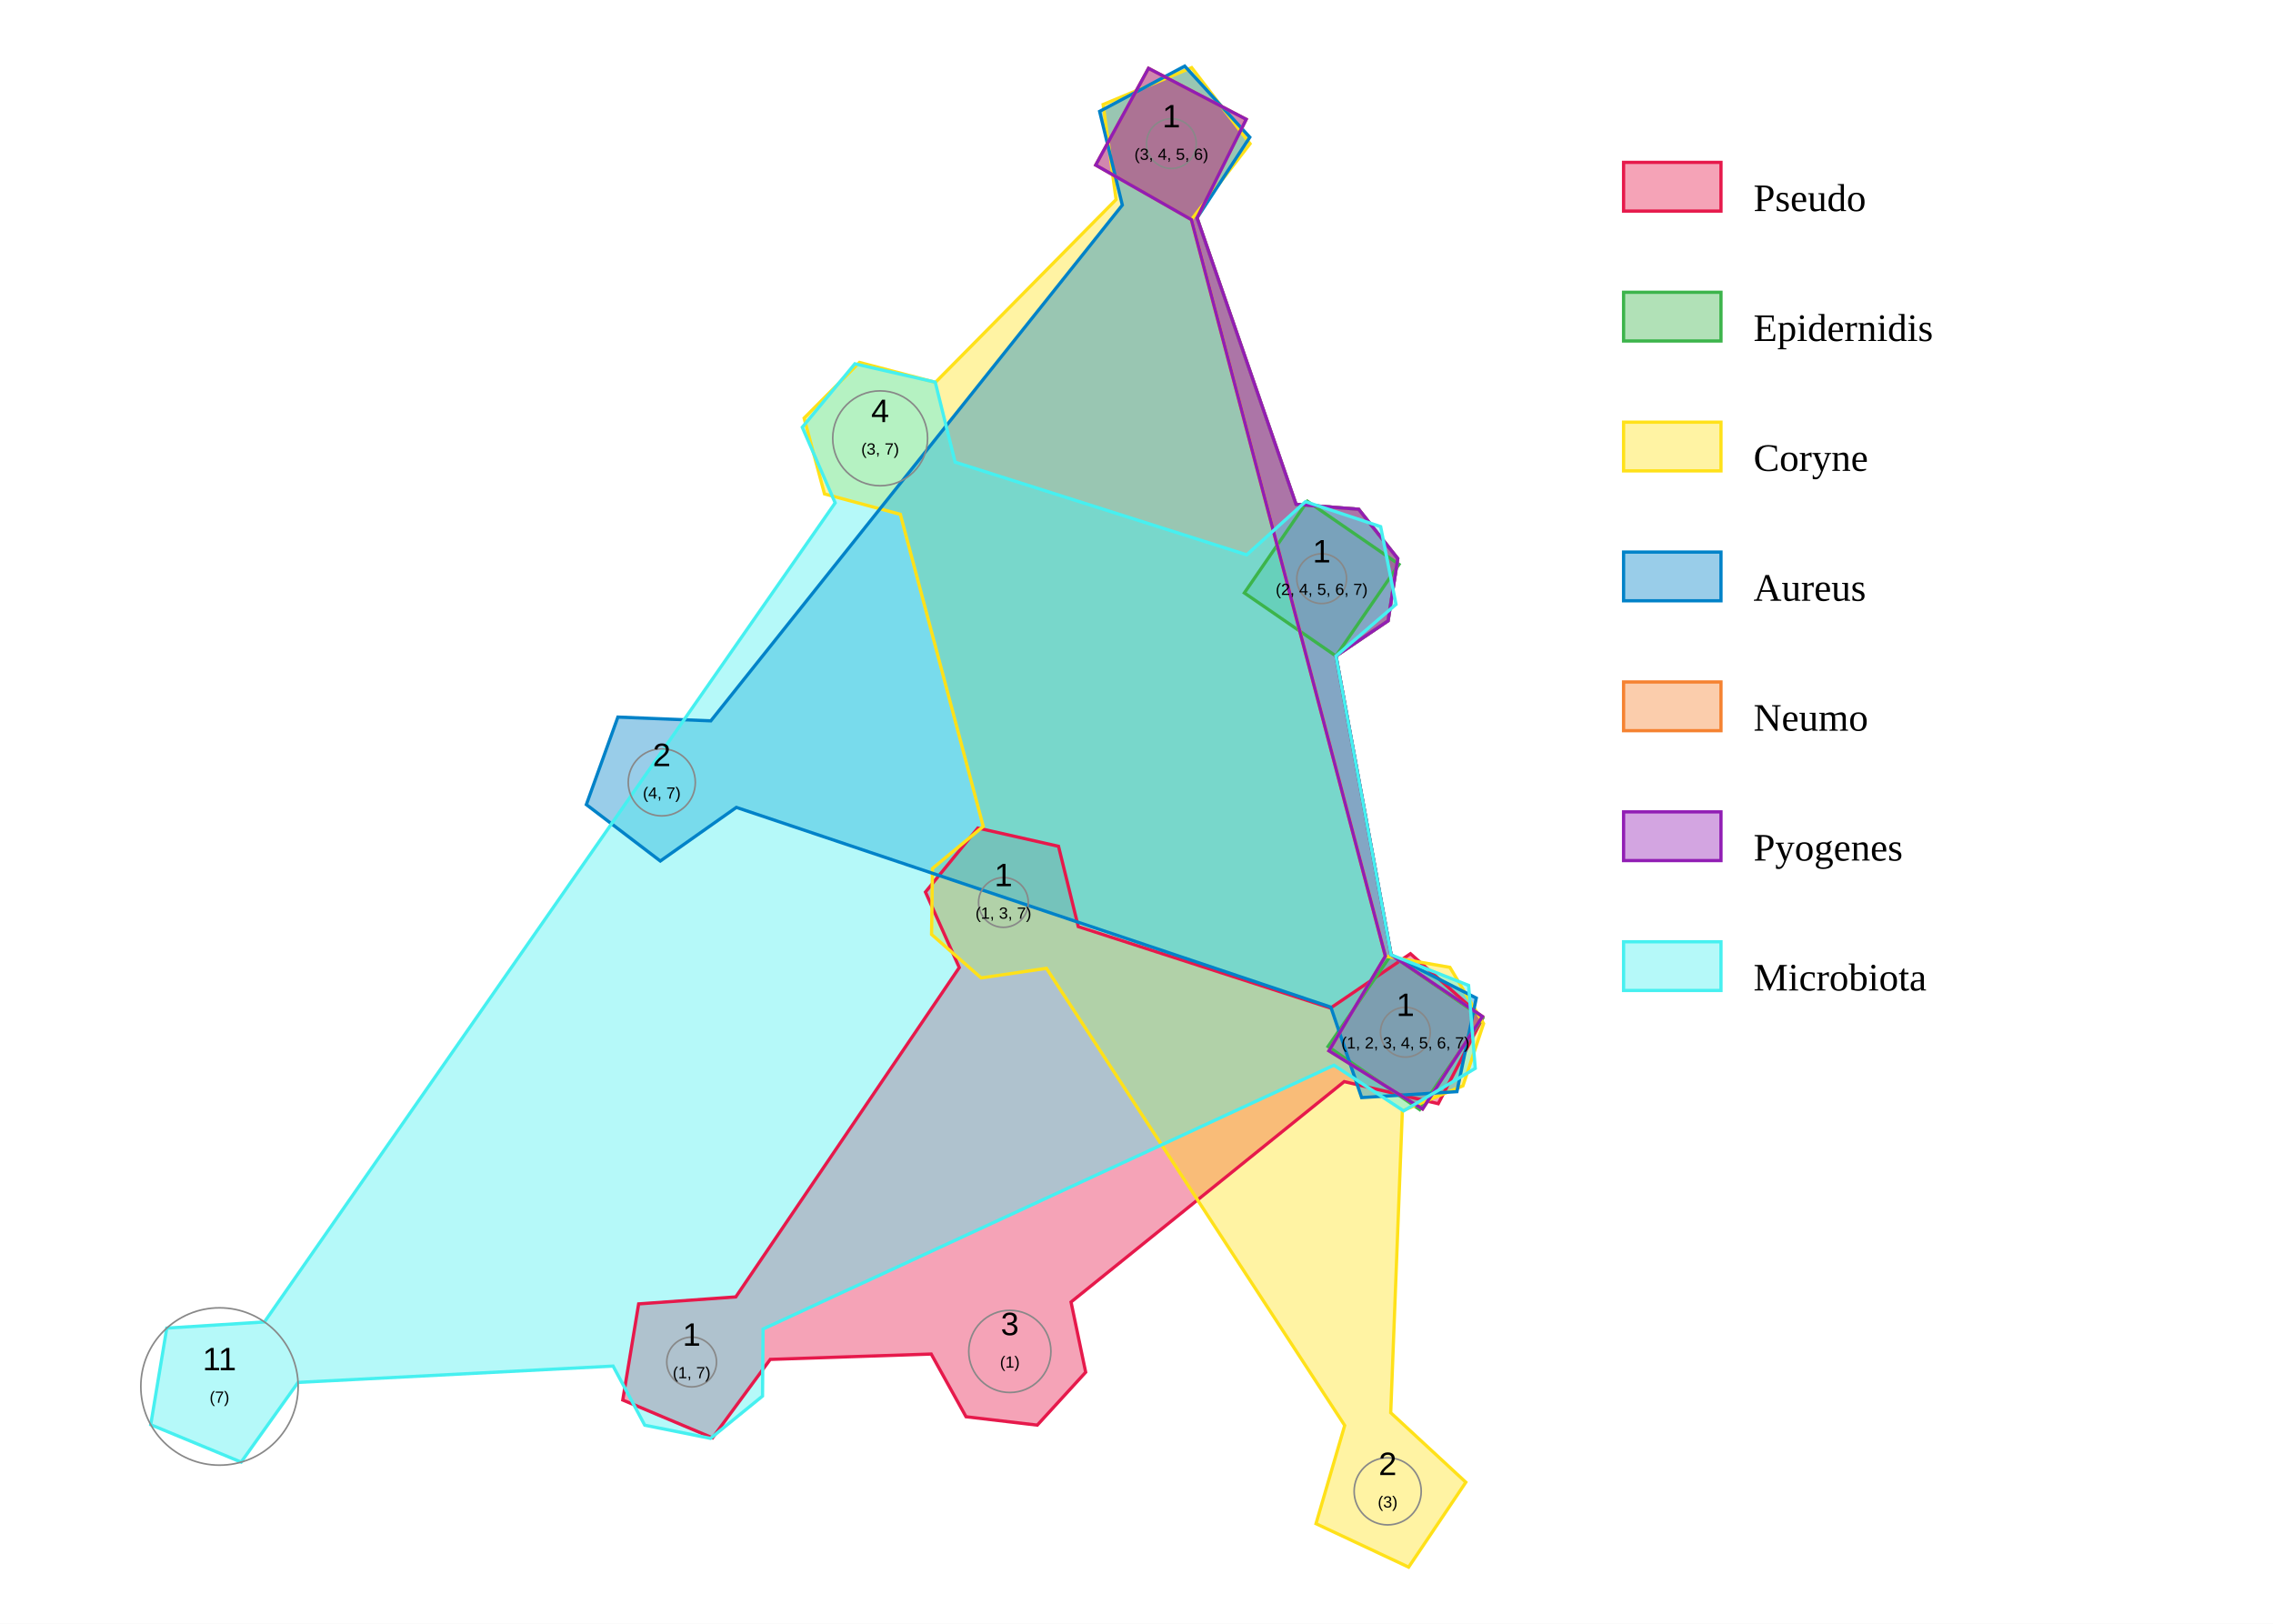
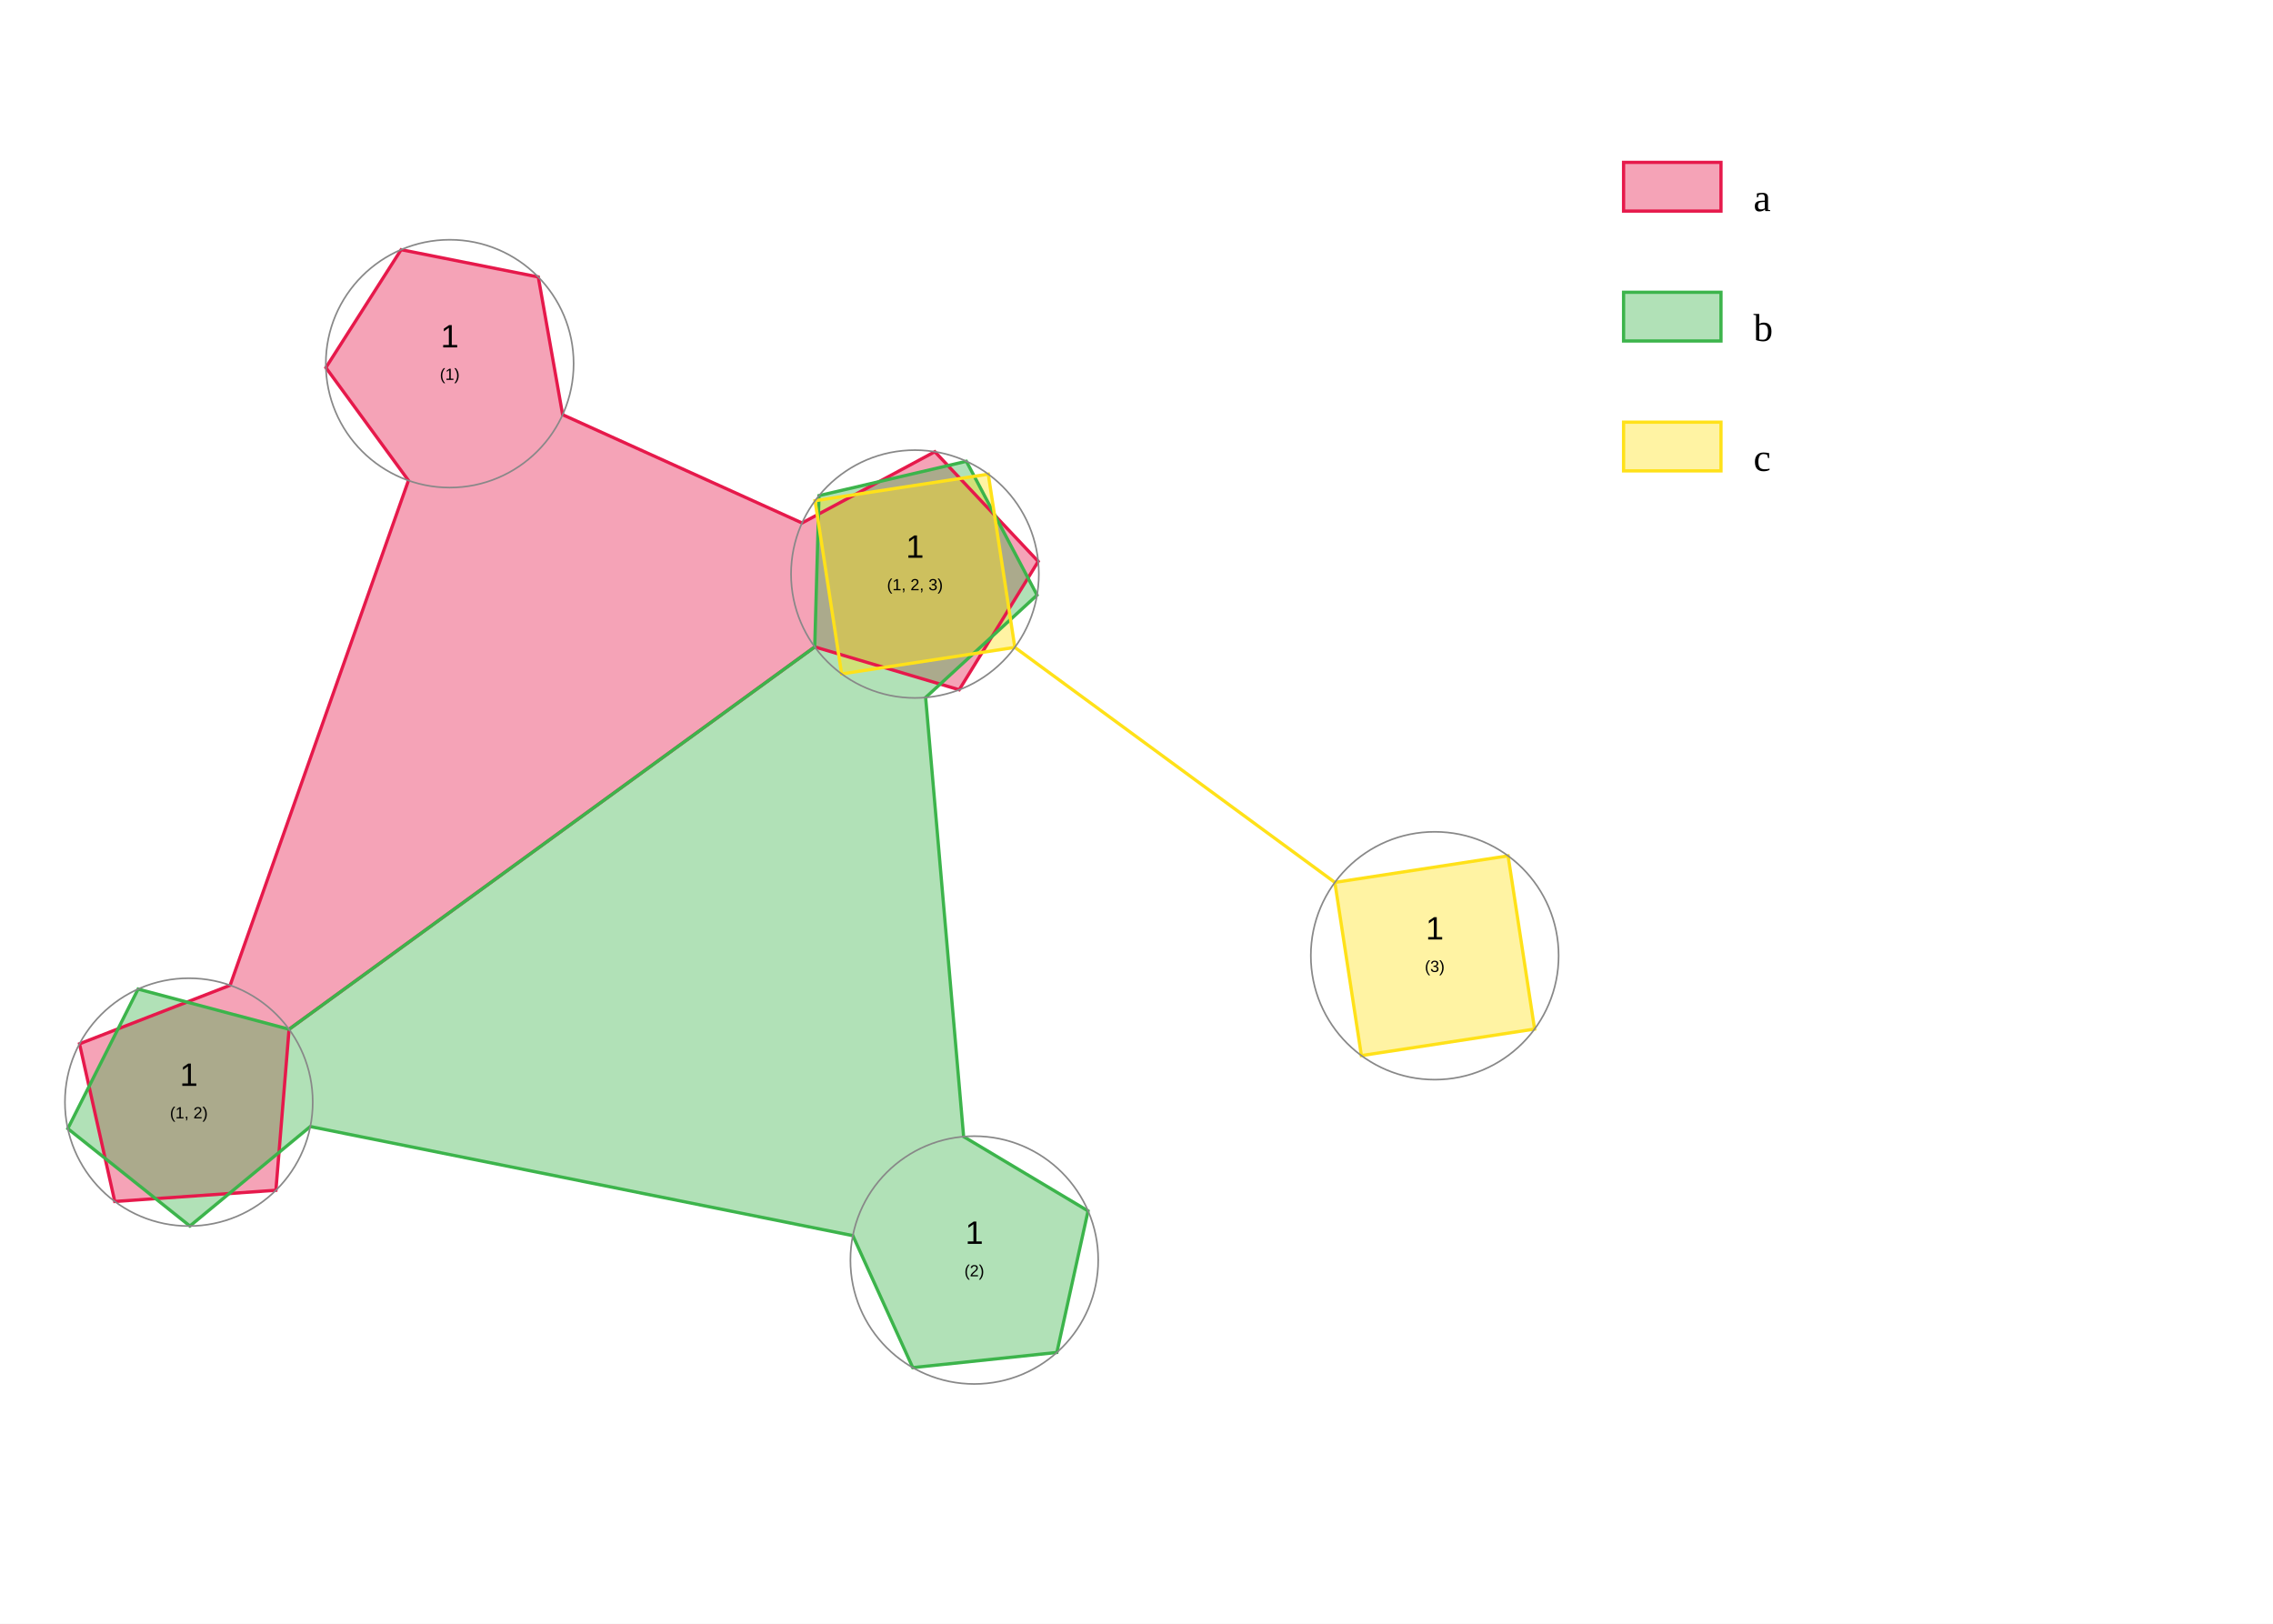
- <svg xmlns="http://www.w3.org/2000/svg" xmlns:xlink="http://www.w3.org/1999/xlink" width="700" height="500">
+ <svg xmlns="http://www.w3.org/2000/svg" xmlns:xlink="http://www.w3.org/1999/xlink" viewBox="0 0 700 500">
  <defs>
    <style type="text/css">
  .borderLine {
	   stroke: none;
	   fill-opacity: 0.4;
  }
  .outLine {
	   stroke-width: 1;
	   fill: none;
  }
  .circle {
	   stroke: #888888;
	   stroke-width: 0.5;
	   fill: none;
    pointer-events: all;
  }
  .spcircle {
	   stroke: #FF2222;
	   stroke-width: 1;
	   fill: none;
    pointer-events: all;
  }
  .tLabel {
	   font-family: Arial;
    pointer-events: none;
	   font-size: 14px;
	   text-anchor: middle;
	   alignment-baseline: central;
  }
  .nLabel {
	   font-family: Arial;
    pointer-events: none;
	   font-size: 10px;
	   text-anchor: middle;
	   alignment-baseline: central;
  }
  .belong {
	   font-family: Arial;
    pointer-events: none;
	   font-size: 5px;
	   text-anchor: middle;
	   alignment-baseline: central;
  }
  .p0{
    stroke: none;
    fill: #e6194b;
  }
  .q0{
    fill: none;
    stroke: #e6194b;
  }
  .p1{
    stroke: none;
    fill: #3cb44b;
  }
  .q1{
    fill: none;
    stroke: #3cb44b;
  }
  .p2{
    stroke: none;
    fill: #ffe119;
  }
  .q2{
    fill: none;
    stroke: #ffe119;
  }
-   .p3{
-     stroke: none;
-     fill: #0082c8;
-   }
-   .q3{
-     fill: none;
-     stroke: #0082c8;
-   }
-   .p4{
-     stroke: none;
-     fill: #f58231;
-   }
-   .q4{
-     fill: none;
-     stroke: #f58231;
-   }
-   .p5{
-     stroke: none;
-     fill: #911eb4;
-   }
-   .q5{
-     fill: none;
-     stroke: #911eb4;
-   }
-   .p6{
-     stroke: none;
-     fill: #46f0f0;
-   }
-   .q6{
-     fill: none;
-     stroke: #46f0f0;
-   }

</style>
    <symbol id="bl0">
-       <path d="M 226.60 399.36 L 196.68 401.51 L 191.79 431.11 L 219.43 442.76 L 237.21 418.60 L 286.78 416.95 L 297.50 436.26 L 319.44 438.84 L 334.35 422.55 L 329.84 400.93 L 413.96 333.06 L 442.93 339.86 L 456.63 313.43 L 434.37 293.68 L 409.76 310.41 L 332.07 285.33 L 325.98 260.60 L 301.14 254.98 L 285.01 274.69 L 295.42 297.94 Z" />
+       <path d="M 70.87 303.40 L 24.49 321.42 L 35.34 369.97 L 84.97 366.52 L 89.02 316.94 L 250.91 199.20 L 295.40 212.40 L 319.73 172.88 L 287.90 139.10 L 247.00 161.04 L 173.27 127.70 L 165.77 85.29 L 123.53 76.89 L 100.36 113.20 L 125.79 147.96 Z" />
    </symbol>
    <symbol id="bl1">
-       <path d="M 411.42 202.01 L 430.85 173.79 L 402.63 154.36 L 383.21 182.58 L 411.42 202.01 L 428.41 294.03 L 408.99 322.25 L 437.21 341.67 L 456.63 313.45 L 428.41 294.03 Z" />
+       <path d="M 89.02 316.94 L 42.53 304.57 L 20.88 347.53 L 58.48 377.53 L 95.56 346.90 L 262.65 380.49 L 281.10 421.13 L 325.48 416.46 L 335.08 372.88 L 296.76 350.00 L 285.06 214.78 L 319.37 183.25 L 297.60 142.05 L 252.22 152.62 L 250.91 199.20 Z" />
    </symbol>
    <symbol id="bl2">
-       <path d="M 288.08 117.74 L 264.69 111.60 L 247.64 128.75 L 253.92 152.10 L 277.27 158.38 L 302.80 254.48 L 287.16 267.44 L 286.89 287.74 L 302.16 301.13 L 322.26 298.18 L 414.12 438.94 L 405.28 469.19 L 433.81 482.57 L 451.42 456.43 L 428.29 435.02 L 431.87 342.06 L 450.53 334.36 L 456.89 315.20 L 446.52 297.88 L 426.64 294.42 L 366.91 67.64 L 384.97 44.26 L 366.99 20.82 L 339.72 32.18 L 343.71 61.45 Z" />
-     </symbol>
-     <symbol id="bl3">
-       <path d="M 218.91 221.97 L 190.29 220.81 L 180.57 247.76 L 203.35 265.13 L 226.77 248.62 L 409.85 310.13 L 419.33 337.98 L 448.68 336.15 L 454.64 307.34 L 428.41 294.03 L 411.42 202.01 L 427.48 191.16 L 430.45 172.01 L 418.43 156.82 L 399.12 155.29 L 368.65 67.12 L 384.89 42.26 L 364.85 20.35 L 338.64 34.30 L 345.63 63.15 Z" />
-     </symbol>
-     <symbol id="bl4">
-       <path d="M 368.65 67.12 L 383.78 36.74 L 353.70 21.04 L 337.44 50.83 L 366.91 67.64 L 426.64 294.42 L 409.27 323.58 L 438.10 341.49 L 456.54 313.01 L 428.41 294.03 L 411.42 202.01 L 427.48 191.16 L 430.45 172.01 L 418.43 156.82 L 399.12 155.29 Z" />
-     </symbol>
-     <symbol id="bl5">
-       <path d="M 368.65 67.12 L 383.78 36.74 L 353.70 21.04 L 337.44 50.83 L 366.91 67.64 L 426.64 294.42 L 409.27 323.58 L 438.10 341.49 L 456.54 313.01 L 428.41 294.03 L 411.42 202.01 L 427.48 191.16 L 430.45 172.01 L 418.43 156.82 L 399.12 155.29 Z" />
-     </symbol>
-     <symbol id="bl6">
-       <path d="M 81.44 407.07 L 51.36 408.97 L 46.42 438.71 L 74.27 450.23 L 91.79 425.69 L 188.81 420.66 L 198.56 438.86 L 218.81 442.92 L 234.83 429.90 L 234.99 409.25 L 410.82 328.01 L 432.26 342.07 L 454.32 328.99 L 452.27 303.43 L 428.41 294.03 L 411.42 202.01 L 429.92 186.10 L 425.19 162.16 L 402.04 154.48 L 383.94 170.85 L 294.14 142.31 L 288.02 117.68 L 263.27 112.03 L 247.07 131.57 L 257.20 154.85 Z" />
+       <path d="M 312.53 199.35 L 304.35 146.01 L 251.01 154.18 L 259.19 207.52 L 312.53 199.35 L 411.09 271.72 L 419.26 325.05 L 472.60 316.88 L 464.43 263.54 L 411.09 271.72 Z" />
    </symbol>
  </defs>
  <rect width="700" height="500" style="fill:#fff;stroke-width:0" />
  <use class="p0 borderLine" xlink:href="#bl0" />
  <use class="p1 borderLine" xlink:href="#bl1" />
  <use class="p2 borderLine" xlink:href="#bl2" />
-   <use class="p3 borderLine" xlink:href="#bl3" />
-   <use class="p4 borderLine" xlink:href="#bl4" />
-   <use class="p5 borderLine" xlink:href="#bl5" />
-   <use class="p6 borderLine" xlink:href="#bl6" />
  <use class="q0 outLine" xlink:href="#bl0" />
  <use class="q1 outLine" xlink:href="#bl1" />
  <use class="q2 outLine" xlink:href="#bl2" />
-   <use class="q3 outLine" xlink:href="#bl3" />
-   <use class="q4 outLine" xlink:href="#bl4" />
-   <use class="q5 outLine" xlink:href="#bl5" />
-   <use class="q6 outLine" xlink:href="#bl6" />
-   <circle class="circle" cx="310.992" cy="416.139" r="12.651" />
-   <text class="tLabel" x="310.99" y="396.14" />
-   <text class="nLabel" x="310.99" y="411.14">3</text>
-   <text class="belong" x="310.99" y="421.14">(1)</text>
-   <circle class="circle" cx="432.808" cy="317.849" r="7.662" />
-   <text class="tLabel" x="432.81" y="297.85" />
-   <text class="nLabel" x="432.81" y="312.85">1</text>
-   <text class="belong" x="432.81" y="322.85">(1, 2, 3, 4, 5, 6, 7)</text>
-   <circle class="circle" cx="407.028" cy="178.186" r="7.662" />
-   <text class="tLabel" x="407.03" y="158.19" />
-   <text class="nLabel" x="407.03" y="173.19">1</text>
-   <text class="belong" x="407.03" y="183.19">(2, 4, 5, 6, 7)</text>
-   <circle class="circle" cx="427.354" cy="459.224" r="10.329" />
-   <text class="tLabel" x="427.35" y="439.22" />
-   <text class="nLabel" x="427.35" y="454.22">2</text>
-   <text class="belong" x="427.35" y="464.22">(3)</text>
-   <circle class="circle" cx="360.741" cy="44.219" r="7.662" />
-   <text class="tLabel" x="360.74" y="24.22" />
-   <text class="nLabel" x="360.74" y="39.22">1</text>
-   <text class="belong" x="360.74" y="49.22">(3, 4, 5, 6)</text>
-   <circle class="circle" cx="271.054" cy="134.971" r="14.608" />
-   <text class="tLabel" x="271.05" y="114.97" />
-   <text class="nLabel" x="271.05" y="129.97">4</text>
-   <text class="belong" x="271.05" y="139.97">(3, 7)</text>
-   <circle class="circle" cx="309.018" cy="277.891" r="7.662" />
-   <text class="tLabel" x="309.02" y="257.89" />
-   <text class="nLabel" x="309.02" y="272.89">1</text>
-   <text class="belong" x="309.02" y="282.89">(1, 3, 7)</text>
-   <circle class="circle" cx="203.804" cy="240.91" r="10.329" />
-   <text class="tLabel" x="203.80" y="220.91" />
-   <text class="nLabel" x="203.80" y="235.91">2</text>
-   <text class="belong" x="203.80" y="245.91">(4, 7)</text>
-   <circle class="circle" cx="67.594" cy="426.945" r="24.224" />
-   <text class="tLabel" x="67.59" y="406.94" />
-   <text class="nLabel" x="67.59" y="421.94">11</text>
-   <text class="belong" x="67.59" y="431.94">(7)</text>
-   <circle class="circle" cx="212.998" cy="419.407" r="7.662" />
-   <text class="tLabel" x="213.00" y="399.41" />
-   <text class="nLabel" x="213.00" y="414.41">1</text>
-   <text class="belong" x="213.00" y="424.41">(1, 7)</text>
+   <circle class="circle" cx="138.5" cy="111.984" r="38.156" />
+   <text class="tLabel" x="138.50" y="91.98" />
+   <text class="nLabel" x="138.50" y="106.98">1</text>
+   <text class="belong" x="138.50" y="116.98">(1)</text>
+   <circle class="circle" cx="58.156" cy="339.38" r="38.156" />
+   <text class="tLabel" x="58.16" y="319.38" />
+   <text class="nLabel" x="58.16" y="334.38">1</text>
+   <text class="belong" x="58.16" y="344.38">(1, 2)</text>
+   <circle class="circle" cx="281.769" cy="176.763" r="38.156" />
+   <text class="tLabel" x="281.77" y="156.76" />
+   <text class="nLabel" x="281.77" y="171.76">1</text>
+   <text class="belong" x="281.77" y="181.76">(1, 2, 3)</text>
+   <circle class="circle" cx="300.054" cy="388.015" r="38.156" />
+   <text class="tLabel" x="300.05" y="368.02" />
+   <text class="nLabel" x="300.05" y="383.02">1</text>
+   <text class="belong" x="300.05" y="393.02">(2)</text>
+   <circle class="circle" cx="441.844" cy="294.299" r="38.156" />
+   <text class="tLabel" x="441.84" y="274.30" />
+   <text class="nLabel" x="441.84" y="289.30">1</text>
+   <text class="belong" x="441.84" y="299.30">(3)</text>
  <rect class="p0 borderLine" x="500.00" y="50.00" width="30.00" height="15.00" />
  <rect class="q0" x="500.00" y="50.00" width="30.00" height="15.00" />
-   <text class="legend" x="540.00" y="65.00">Pseudo</text>
+   <text class="legend" x="540.00" y="65.00">a</text>
  <rect class="p1 borderLine" x="500.00" y="90.00" width="30.00" height="15.00" />
  <rect class="q1" x="500.00" y="90.00" width="30.00" height="15.00" />
-   <text class="legend" x="540.00" y="105.00">Epidernidis</text>
+   <text class="legend" x="540.00" y="105.00">b</text>
  <rect class="p2 borderLine" x="500.00" y="130.00" width="30.00" height="15.00" />
  <rect class="q2" x="500.00" y="130.00" width="30.00" height="15.00" />
-   <text class="legend" x="540.00" y="145.00">Coryne</text>
-   <rect class="p3 borderLine" x="500.00" y="170.00" width="30.00" height="15.00" />
-   <rect class="q3" x="500.00" y="170.00" width="30.00" height="15.00" />
-   <text class="legend" x="540.00" y="185.00">Aureus</text>
-   <rect class="p4 borderLine" x="500.00" y="210.00" width="30.00" height="15.00" />
-   <rect class="q4" x="500.00" y="210.00" width="30.00" height="15.00" />
-   <text class="legend" x="540.00" y="225.00">Neumo</text>
-   <rect class="p5 borderLine" x="500.00" y="250.00" width="30.00" height="15.00" />
-   <rect class="q5" x="500.00" y="250.00" width="30.00" height="15.00" />
-   <text class="legend" x="540.00" y="265.00">Pyogenes</text>
-   <rect class="p6 borderLine" x="500.00" y="290.00" width="30.00" height="15.00" />
-   <rect class="q6" x="500.00" y="290.00" width="30.00" height="15.00" />
-   <text class="legend" x="540.00" y="305.00">Microbiota</text>
+   <text class="legend" x="540.00" y="145.00">c</text>
</svg>
